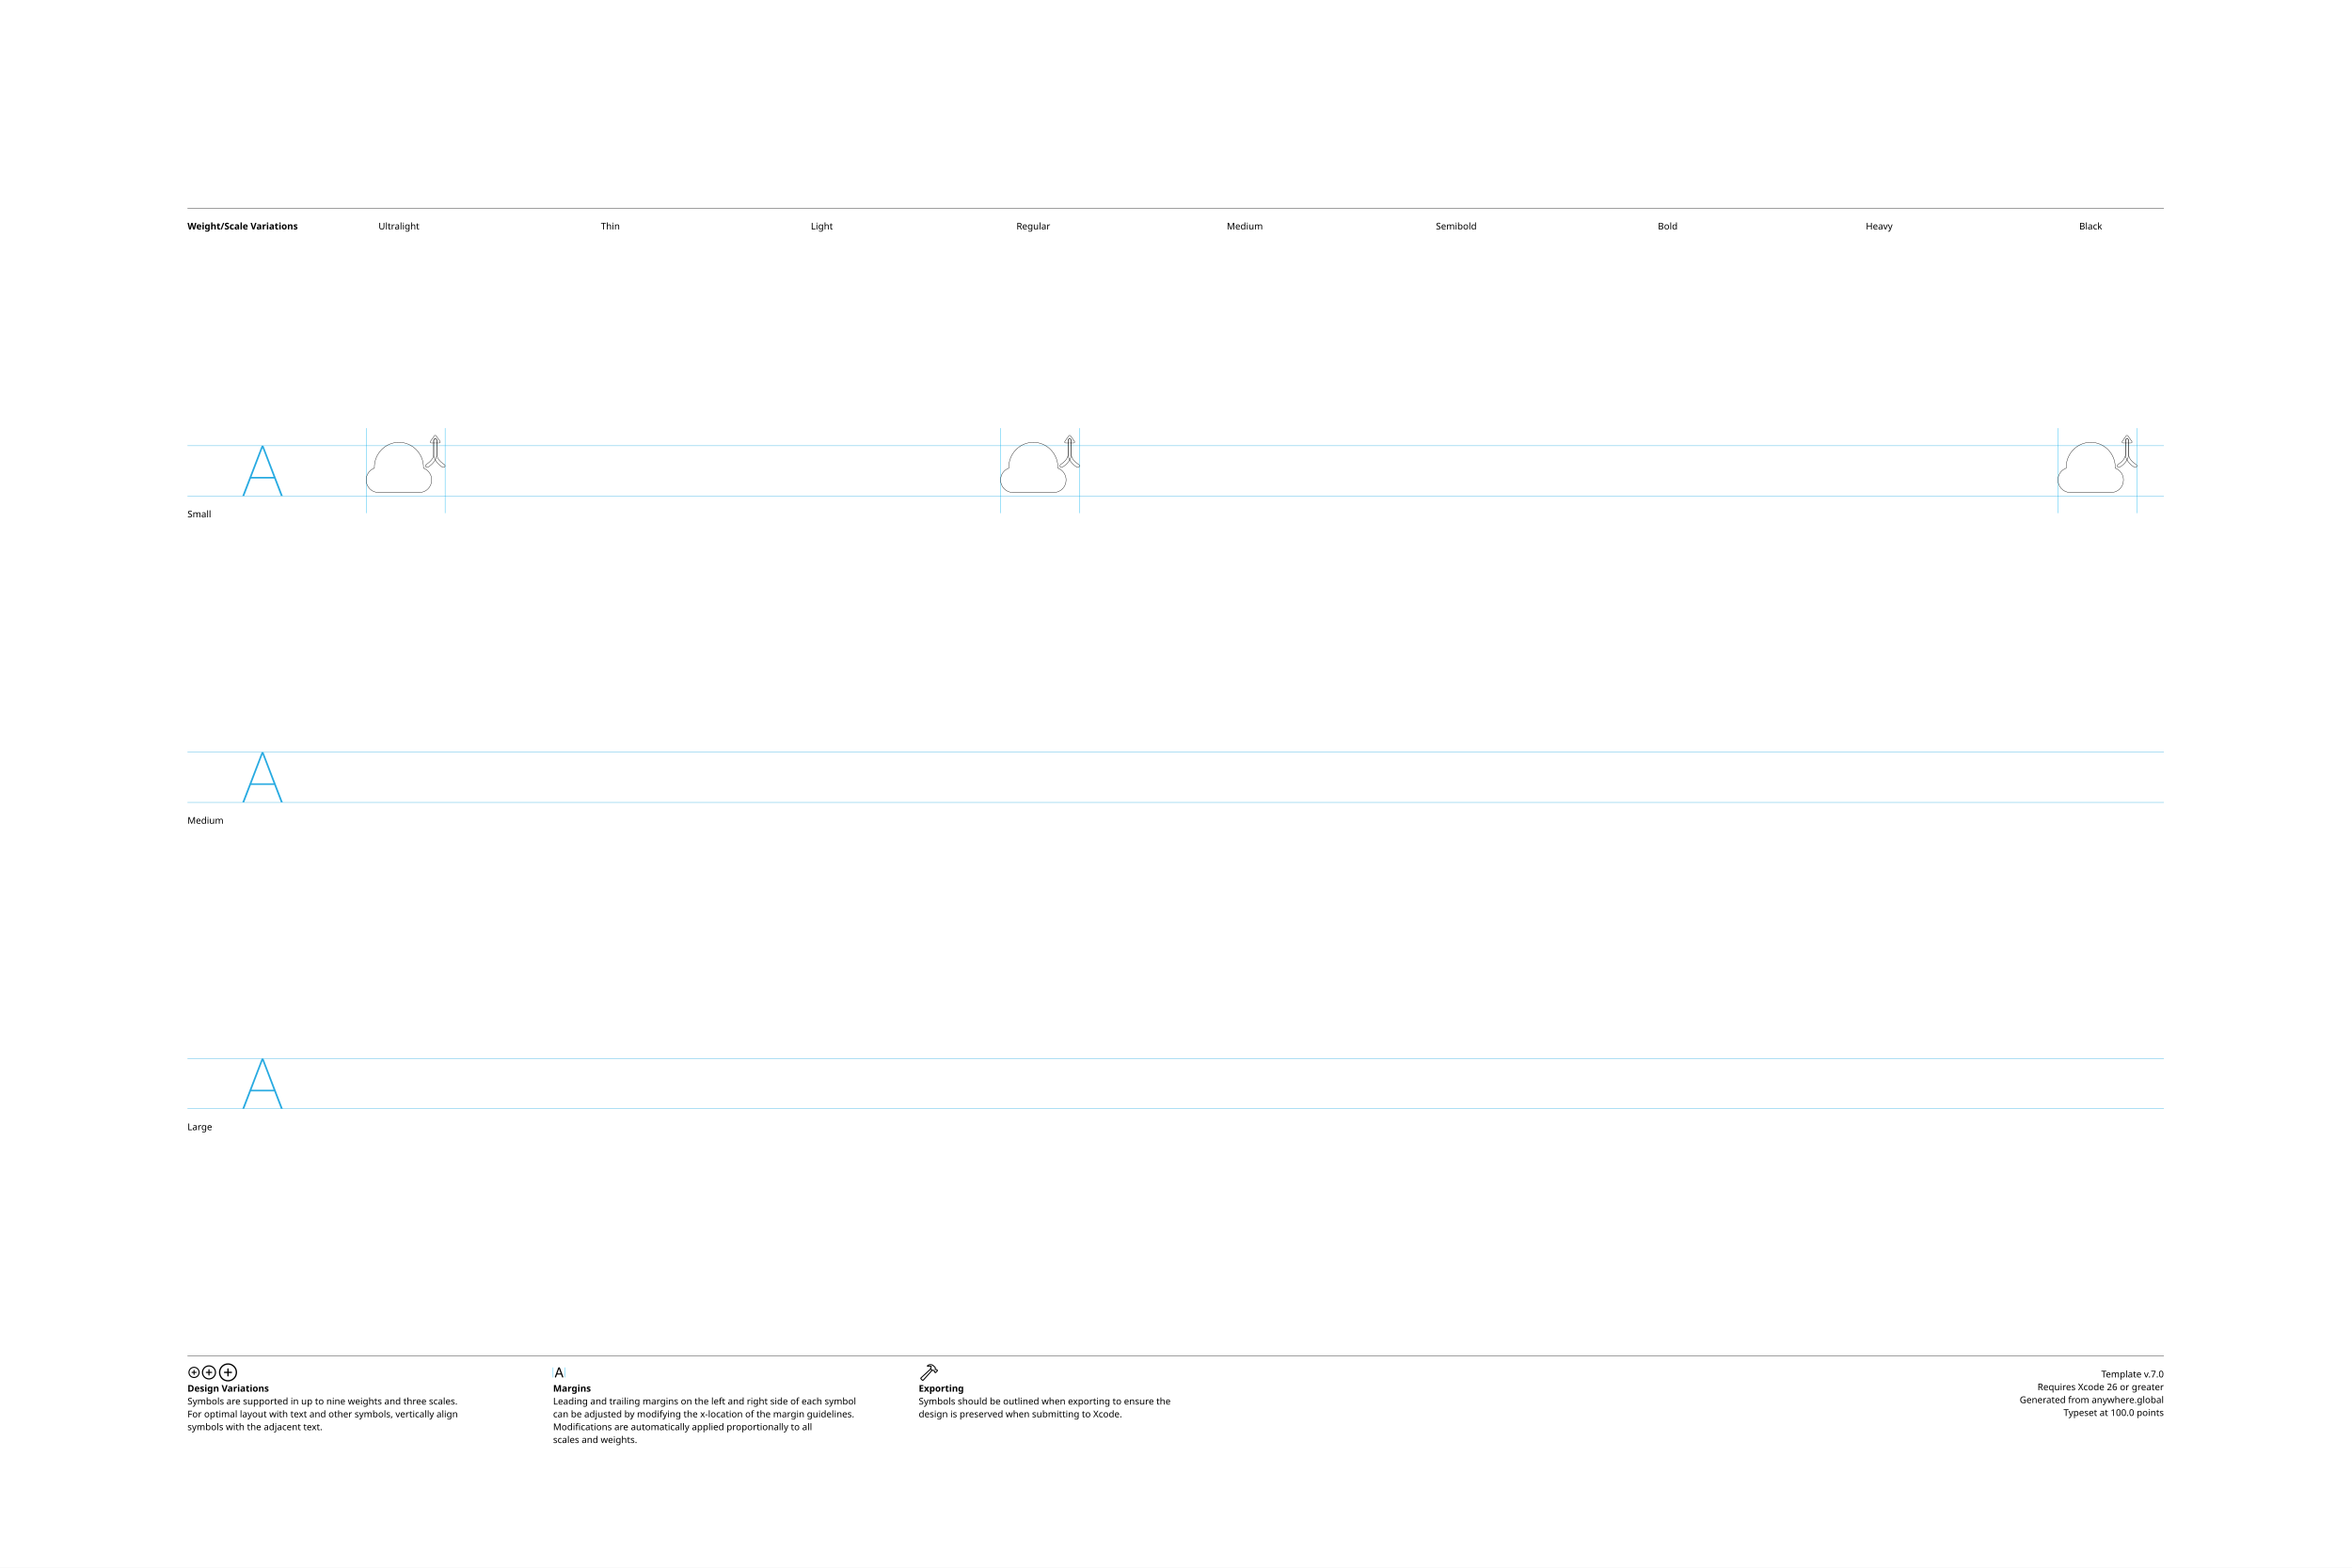
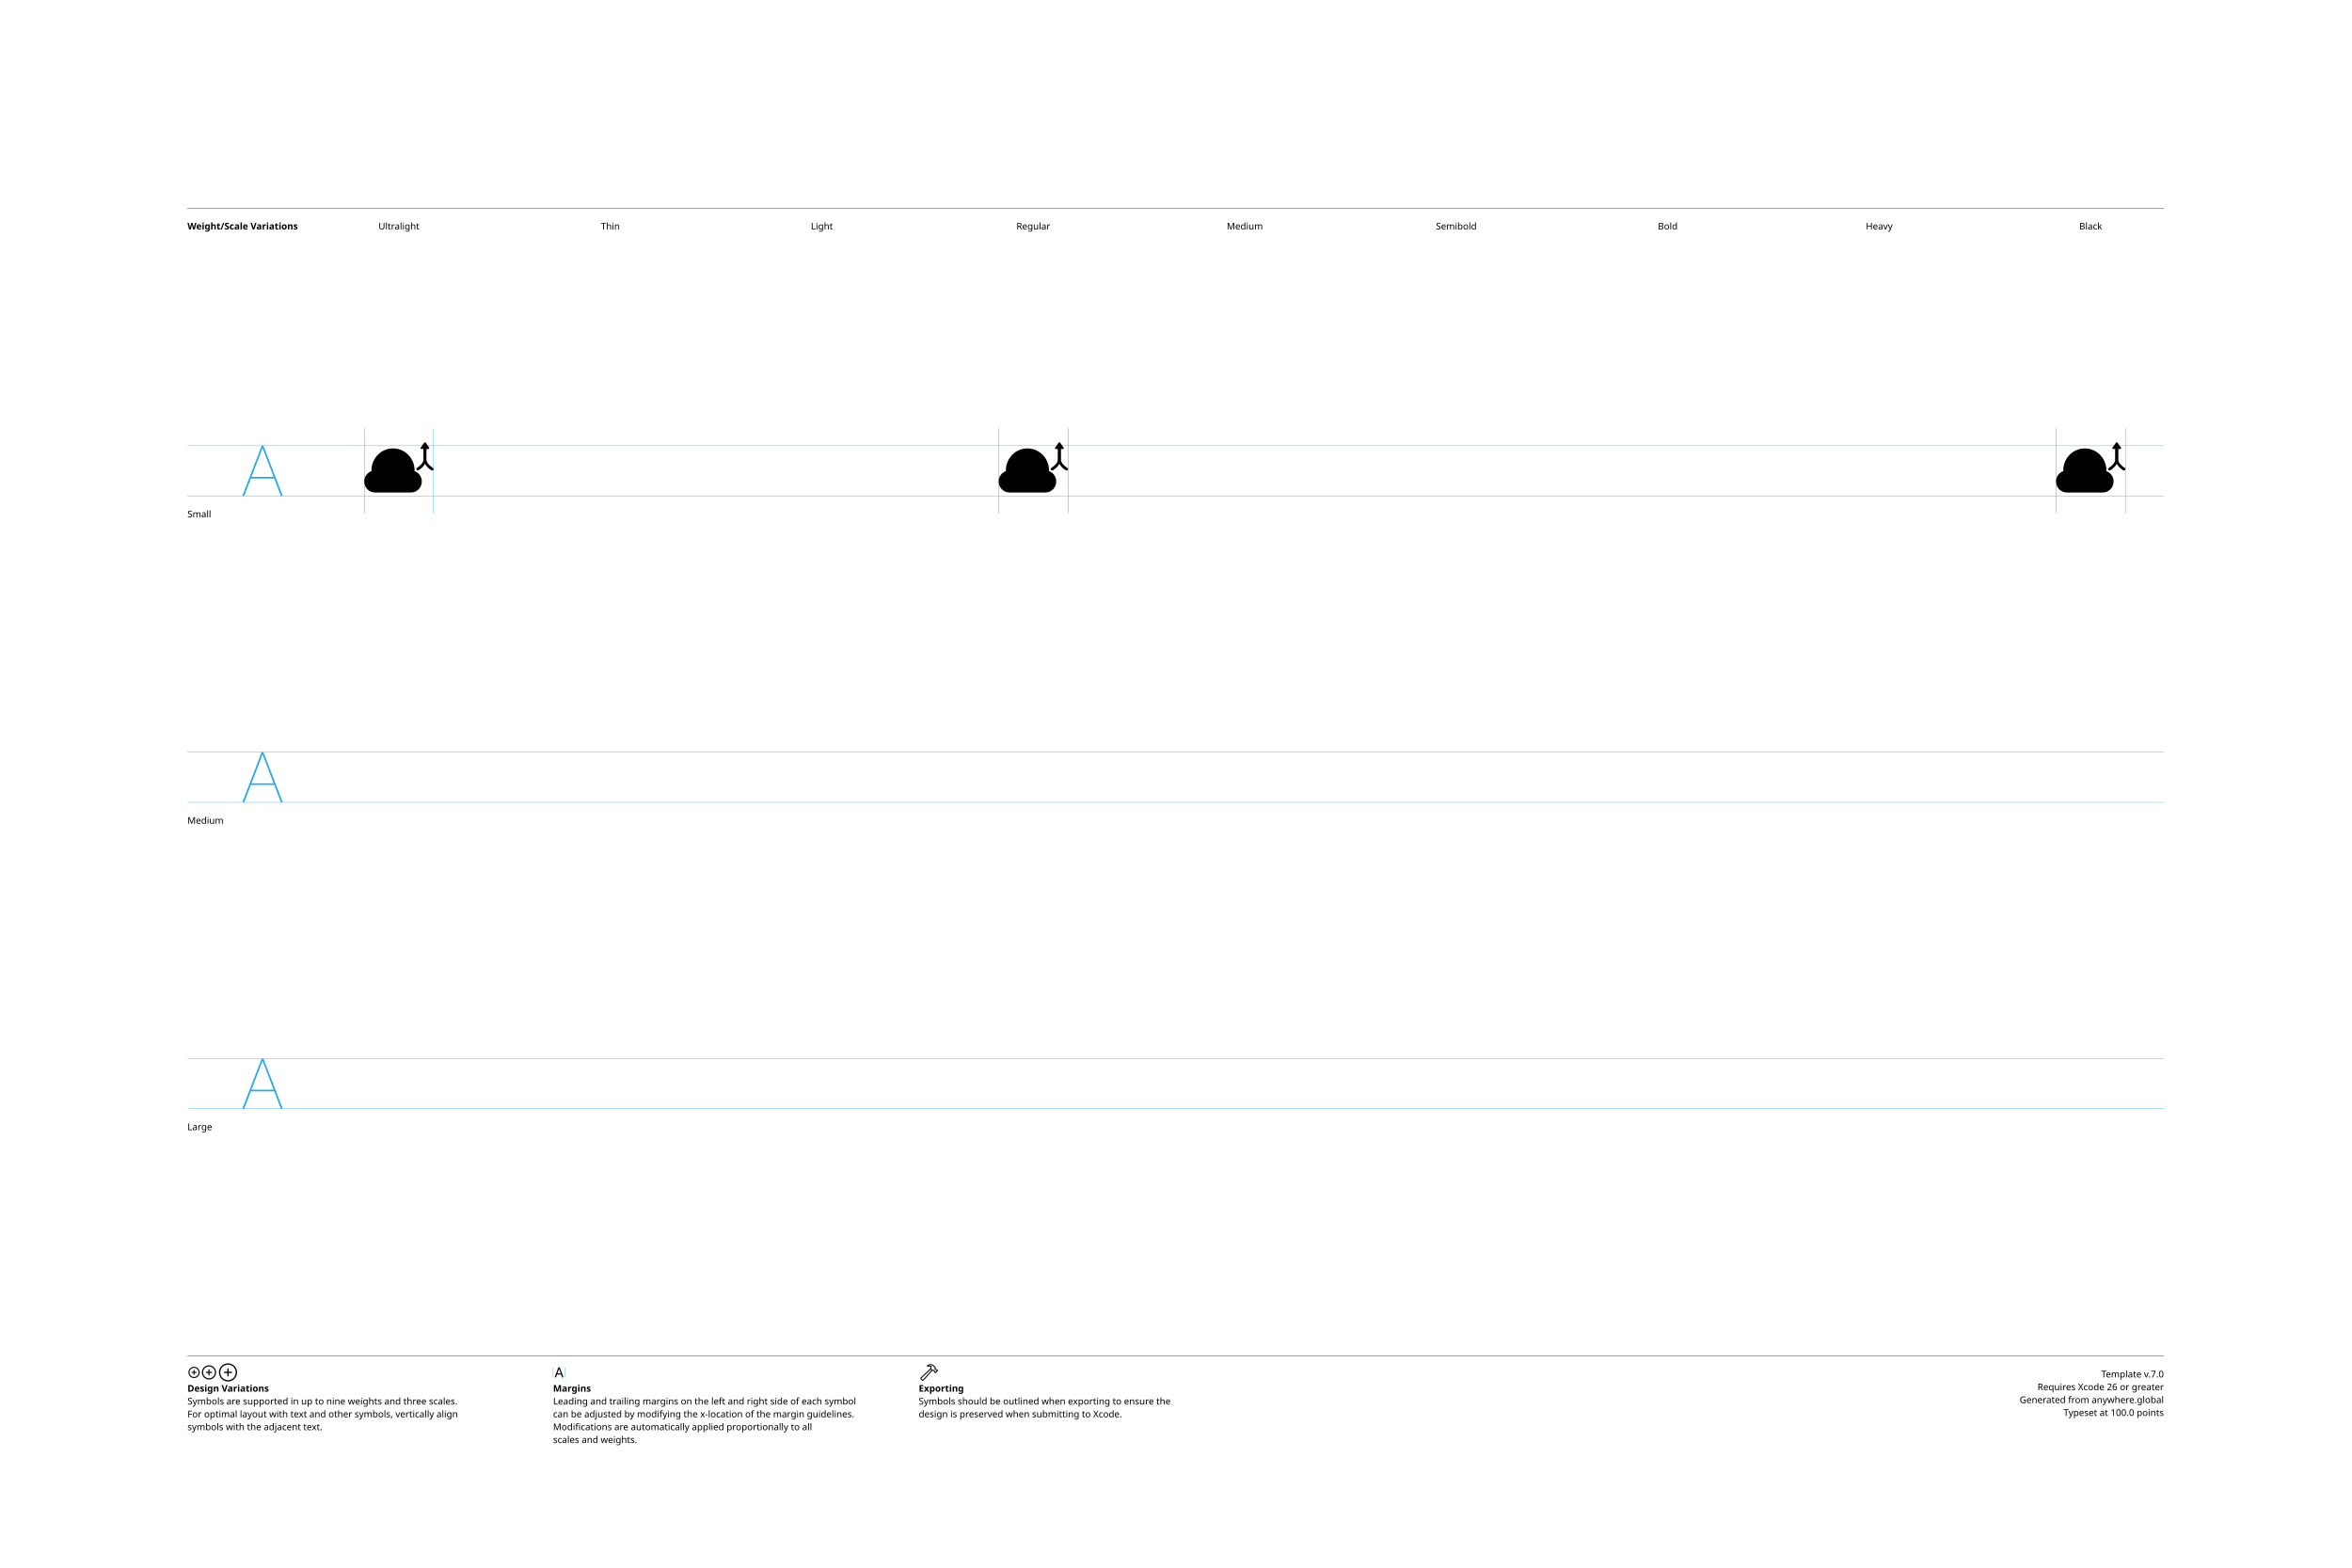
<svg xmlns="http://www.w3.org/2000/svg" version="1.1" viewBox="0 0 3300 2200">
  <style>.SFSymbolsPreviewWireframe {fill:none;opacity:1.0;stroke:black;stroke-width:0.5}
</style>
  <g id="Notes">
    <rect height="2200" id="artboard" style="fill:white;opacity:1" width="3300" x="0" y="0" />
    <line style="fill:none;stroke:black;opacity:1;stroke-width:0.5;" x1="263" x2="3036" y1="292" y2="292" />
    <text style="stroke:none;fill:black;font-family:sans-serif;font-size:13;font-weight:bold;" transform="matrix(1 0 0 1 263 322)">Weight/Scale Variations</text>
    <text style="stroke:none;fill:black;font-family:sans-serif;font-size:13;text-anchor:middle;" transform="matrix(1 0 0 1 559.711 322)">Ultralight</text>
    <text style="stroke:none;fill:black;font-family:sans-serif;font-size:13;text-anchor:middle;" transform="matrix(1 0 0 1 856.422 322)">Thin</text>
    <text style="stroke:none;fill:black;font-family:sans-serif;font-size:13;text-anchor:middle;" transform="matrix(1 0 0 1 1153.13 322)">Light</text>
    <text style="stroke:none;fill:black;font-family:sans-serif;font-size:13;text-anchor:middle;" transform="matrix(1 0 0 1 1449.84 322)">Regular</text>
    <text style="stroke:none;fill:black;font-family:sans-serif;font-size:13;text-anchor:middle;" transform="matrix(1 0 0 1 1746.56 322)">Medium</text>
    <text style="stroke:none;fill:black;font-family:sans-serif;font-size:13;text-anchor:middle;" transform="matrix(1 0 0 1 2043.27 322)">Semibold</text>
    <text style="stroke:none;fill:black;font-family:sans-serif;font-size:13;text-anchor:middle;" transform="matrix(1 0 0 1 2339.98 322)">Bold</text>
    <text style="stroke:none;fill:black;font-family:sans-serif;font-size:13;text-anchor:middle;" transform="matrix(1 0 0 1 2636.69 322)">Heavy</text>
    <text style="stroke:none;fill:black;font-family:sans-serif;font-size:13;text-anchor:middle;" transform="matrix(1 0 0 1 2933.4 322)">Black</text>
    <line style="fill:none;stroke:black;opacity:1;stroke-width:0.5;" x1="263" x2="3036" y1="1903" y2="1903" />
    <g transform="matrix(0.2 0 0 0.2 263 1933)">
      <path d="m46.24 4.15c21.777 0 39.453-17.627 39.453-39.404s-17.676-39.404-39.453-39.404c-21.729 0-39.404 17.627-39.404 39.404s17.676 39.404 39.404 39.404Zm0-7.422c-17.676 0-31.934-14.307-31.934-31.982s14.258-31.982 31.934-31.982 31.982 14.307 31.982 31.982-14.307 31.982-31.982 31.982Zm3.613-17.773v-28.467c0-2.246-1.465-3.76-3.711-3.76-2.148 0-3.613 1.514-3.613 3.76v28.467c0 2.197 1.465 3.711 3.613 3.711 2.246 0 3.711-1.514 3.711-3.711Zm-17.822-10.596h28.418c2.197 0 3.711-1.465 3.711-3.613 0-2.197-1.514-3.711-3.711-3.711h-28.418c-2.246 0-3.76 1.514-3.76 3.711 0 2.148 1.514 3.613 3.76 3.613Z" />
    </g>
    <g transform="matrix(0.2 0 0 0.2 281.506 1933)">
      <path d="m58.545 14.551c27.49 0 49.805-22.314 49.805-49.805s-22.314-49.805-49.805-49.805-49.805 22.314-49.805 49.805 22.314 49.805 49.805 49.805Zm0-8.301c-22.949 0-41.504-18.555-41.504-41.504s18.555-41.504 41.504-41.504 41.504 18.555 41.504 41.504-18.555 41.504-41.504 41.504Zm4.053-23.096v-36.914c0-2.49-1.709-4.199-4.15-4.199-2.393 0-4.053 1.709-4.053 4.199v36.914c0 2.441 1.66 4.15 4.053 4.15 2.441 0 4.15-1.66 4.15-4.15Zm-22.559-14.404h36.963c2.441 0 4.15-1.611 4.15-4.004 0-2.441-1.709-4.15-4.15-4.15h-36.963c-2.49 0-4.15 1.709-4.15 4.15 0 2.393 1.66 4.004 4.15 4.004Z" />
    </g>
    <g transform="matrix(0.2 0 0 0.2 304.924 1933)">
      <path d="m74.853 28.32c35.107 0 63.623-28.467 63.623-63.574s-28.516-63.623-63.623-63.623-63.574 28.516-63.574 63.623 28.467 63.574 63.574 63.574Zm0-9.082c-30.127 0-54.492-24.365-54.492-54.492s24.365-54.492 54.492-54.492 54.492 24.365 54.492 54.492-24.365 54.492-54.492 54.492Zm4.443-30.322v-48.486c0-2.734-1.855-4.639-4.541-4.639-2.588 0-4.443 1.904-4.443 4.639v48.486c0 2.686 1.855 4.59 4.443 4.59 2.686 0 4.541-1.855 4.541-4.59Zm-28.711-19.775h48.486c2.686 0 4.59-1.807 4.59-4.395 0-2.734-1.855-4.59-4.59-4.59h-48.486c-2.734 0-4.59 1.855-4.59 4.59 0 2.588 1.855 4.395 4.59 4.395Z" />
    </g>
    <text style="stroke:none;fill:black;font-family:sans-serif;font-size:13;font-weight:bold;" transform="matrix(1 0 0 1 263 1953)">Design Variations</text>
    <text style="stroke:none;fill:black;font-family:sans-serif;font-size:13;" transform="matrix(1 0 0 1 263 1971)">Symbols are supported in up to nine weights and three scales.</text>
    <text style="stroke:none;fill:black;font-family:sans-serif;font-size:13;" transform="matrix(1 0 0 1 263 1989)">For optimal layout with text and other symbols, vertically align</text>
    <text style="stroke:none;fill:black;font-family:sans-serif;font-size:13;" transform="matrix(1 0 0 1 263 2007)">symbols with the adjacent text.</text>
    <line style="fill:none;stroke:#00AEEF;stroke-width:0.5;opacity:1.0;" x1="776" x2="776" y1="1919" y2="1933" />
    <g transform="matrix(0.2 0 0 0.2 776 1933)">
      <path d="m16.553 0.781c2.588 0 3.857-0.977 4.785-3.711l20.557-57.52h0.244l20.605 57.52c0.928 2.734 2.197 3.711 4.736 3.711 2.588 0 4.248-1.562 4.248-4.004 0-0.83-0.146-1.611-0.537-2.637l-22.9-60.986c-1.123-2.979-3.125-4.492-6.25-4.492-3.027 0-5.078 1.465-6.152 4.443l-22.9 61.084c-0.391 1.025-0.537 1.807-0.537 2.637 0 2.441 1.562 3.955 4.102 3.955Zm10.205-20.947h30.664c2.002 0 3.662-1.66 3.662-3.662 0-2.051-1.66-3.662-3.662-3.662h-30.664c-2.002 0-3.662 1.611-3.662 3.662 0 2.002 1.66 3.662 3.662 3.662Z" />
    </g>
    <line style="fill:none;stroke:#00AEEF;stroke-width:0.5;opacity:1.0;" x1="792.836" x2="792.836" y1="1919" y2="1933" />
    <text style="stroke:none;fill:black;font-family:sans-serif;font-size:13;font-weight:bold;" transform="matrix(1 0 0 1 776 1953)">Margins</text>
    <text style="stroke:none;fill:black;font-family:sans-serif;font-size:13;" transform="matrix(1 0 0 1 776 1971)">Leading and trailing margins on the left and right side of each symbol</text>
    <text style="stroke:none;fill:black;font-family:sans-serif;font-size:13;" transform="matrix(1 0 0 1 776 1989)">can be adjusted by modifying the x-location of the margin guidelines.</text>
    <text style="stroke:none;fill:black;font-family:sans-serif;font-size:13;" transform="matrix(1 0 0 1 776 2007)">Modifications are automatically applied proportionally to all</text>
    <text style="stroke:none;fill:black;font-family:sans-serif;font-size:13;" transform="matrix(1 0 0 1 776 2025)">scales and weights.</text>
    <g transform="matrix(0.2 0 0 0.2 1289 1933)">
      <path d="m14.209 13.135 7.861 7.861c4.297 4.395 9.326 4.102 13.867-1.025l60.693-68.213-4.883-4.883-60.254 67.676c-1.807 1.953-3.467 2.441-5.811 0.098l-5.176-5.127c-2.295-2.295-1.807-3.955 0.195-5.811l67.481-62.158-4.883-4.834-68.066 62.598c-4.98 4.59-5.322 9.473-1.025 13.818Zm44.873-97.461c-2.051 2.002-2.246 4.883-1.074 6.787 1.123 1.807 3.467 3.027 6.592 2.246 5.859-1.66 12.598-2.393 18.896 0.928l-2.686 7.129c-1.611 4.004-0.732 6.885 1.709 9.424l10.254 10.303c2.344 2.393 4.541 2.441 7.08 1.953l4.443-0.732 2.588 2.539-0.195 2.246c-0.098 2.295 0.537 4.297 2.783 6.494l3.369 3.32c2.295 2.295 5.518 2.49 7.812 0.195l12.988-13.037c2.295-2.344 2.148-5.371-0.195-7.666l-3.418-3.418c-2.197-2.197-4.053-3.027-6.348-2.881l-2.344 0.244-2.441-2.441 1.025-4.688c0.635-2.734-0.244-4.98-2.881-7.617l-11.279-11.182c-12.94-12.842-35.596-11.035-46.68-0.146Zm7.08 2.051c8.789-6.396 25.977-5.664 33.691 1.953l12.305 12.207c1.025 1.025 1.221 1.807 0.928 3.32l-1.465 6.641 6.738 6.689 4.395-0.244c1.123-0.049 1.514 0.049 2.344 0.879l2.539 2.49-10.84 10.84-2.49-2.49c-0.83-0.879-0.977-1.221-0.928-2.393l0.293-4.346-6.689-6.738-6.836 1.172c-1.416 0.293-2.051 0.195-3.174-0.879l-8.936-8.887c-1.074-1.025-1.172-1.709-0.488-3.369l4.59-11.475c-6.104-6.348-17.041-7.52-25.586-4.59-0.684 0.244-0.928-0.391-0.391-0.781Z" />
    </g>
    <text style="stroke:none;fill:black;font-family:sans-serif;font-size:13;font-weight:bold;" transform="matrix(1 0 0 1 1289 1953)">Exporting</text>
    <text style="stroke:none;fill:black;font-family:sans-serif;font-size:13;" transform="matrix(1 0 0 1 1289 1971)">Symbols should be outlined when exporting to ensure the</text>
    <text style="stroke:none;fill:black;font-family:sans-serif;font-size:13;" transform="matrix(1 0 0 1 1289 1989)">design is preserved when submitting to Xcode.</text>
    <text id="template-version" style="stroke:none;fill:black;font-family:sans-serif;font-size:13;text-anchor:end;" transform="matrix(1 0 0 1 3036 1933)">Template v.7.0</text>
    <text style="stroke:none;fill:black;font-family:sans-serif;font-size:13;text-anchor:end;" transform="matrix(1 0 0 1 3036 1951)">Requires Xcode 26 or greater</text>
    <text id="descriptive-name" style="stroke:none;fill:black;font-family:sans-serif;font-size:13;text-anchor:end;" transform="matrix(1 0 0 1 3036 1969)">Generated from anywhere.global</text>
    <text style="stroke:none;fill:black;font-family:sans-serif;font-size:13;text-anchor:end;" transform="matrix(1 0 0 1 3036 1987)">Typeset at 100.0 points</text>
    <text style="stroke:none;fill:black;font-family:sans-serif;font-size:13;" transform="matrix(1 0 0 1 263 726)">Small</text>
    <text style="stroke:none;fill:black;font-family:sans-serif;font-size:13;" transform="matrix(1 0 0 1 263 1156)">Medium</text>
    <text style="stroke:none;fill:black;font-family:sans-serif;font-size:13;" transform="matrix(1 0 0 1 263 1586)">Large</text>
  </g>
  <g id="Guides">
    <g id="H-reference" style="fill:#27AAE1;stroke:none;" transform="matrix(1 0 0 1 339 696)">
      <path d="M0.994 0L3.638 0L29.328-67.132L30.03-67.132L30.03-70.459L28.123-70.459ZM11.688-24.48L46.981-24.48L46.231-26.729L12.438-26.729ZM55.12 0L57.764 0L30.638-70.459L29.433-70.459L29.433-67.132Z" />
    </g>
    <line id="Baseline-S" style="fill:none;stroke:#27AAE1;opacity:1;stroke-width:0.5;" x1="263" x2="3036" y1="696" y2="696" />
    <line id="Capline-S" style="fill:none;stroke:#27AAE1;opacity:1;stroke-width:0.5;" x1="263" x2="3036" y1="625.541" y2="625.541" />
    <g id="H-reference" style="fill:#27AAE1;stroke:none;" transform="matrix(1 0 0 1 339 1126)">
      <path d="M0.994 0L3.638 0L29.328-67.132L30.03-67.132L30.03-70.459L28.123-70.459ZM11.688-24.48L46.981-24.48L46.231-26.729L12.438-26.729ZM55.12 0L57.764 0L30.638-70.459L29.433-70.459L29.433-67.132Z" />
    </g>
    <line id="Baseline-M" style="fill:none;stroke:#27AAE1;opacity:1;stroke-width:0.5;" x1="263" x2="3036" y1="1126" y2="1126" />
    <line id="Capline-M" style="fill:none;stroke:#27AAE1;opacity:1;stroke-width:0.5;" x1="263" x2="3036" y1="1055.54" y2="1055.54" />
    <g id="H-reference" style="fill:#27AAE1;stroke:none;" transform="matrix(1 0 0 1 339 1556)">
      <path d="M0.994 0L3.638 0L29.328-67.132L30.03-67.132L30.03-70.459L28.123-70.459ZM11.688-24.48L46.981-24.48L46.231-26.729L12.438-26.729ZM55.12 0L57.764 0L30.638-70.459L29.433-70.459L29.433-67.132Z" />
    </g>
    <line id="Baseline-L" style="fill:none;stroke:#27AAE1;opacity:1;stroke-width:0.5;" x1="263" x2="3036" y1="1556" y2="1556" />
    <line id="Capline-L" style="fill:none;stroke:#27AAE1;opacity:1;stroke-width:0.5;" x1="263" x2="3036" y1="1485.54" y2="1485.54" />
-     <line id="right-margin-Black-S" style="fill:none;stroke:#00AEEF;stroke-width:0.5;opacity:1.0;" x1="2998.203" x2="2998.203" y1="600.785" y2="720.121" />
-     <line id="left-margin-Black-S" style="fill:none;stroke:#00AEEF;stroke-width:0.5;opacity:1.0;" x1="2887.448" x2="2887.448" y1="600.785" y2="720.121" />
-     <line id="right-margin-Regular-S" style="fill:none;stroke:#00AEEF;stroke-width:0.5;opacity:1.0;" x1="1514.643" x2="1514.643" y1="600.785" y2="720.121" />
-     <line id="left-margin-Regular-S" style="fill:none;stroke:#00AEEF;stroke-width:0.5;opacity:1.0;" x1="1403.888" x2="1403.888" y1="600.785" y2="720.121" />
-     <line id="right-margin-Ultralight-S" style="fill:none;stroke:#00AEEF;stroke-width:0.5;opacity:1.0;" x1="624.509" x2="624.509" y1="600.785" y2="720.121" />
-     <line id="left-margin-Ultralight-S" style="fill:none;stroke:#00AEEF;stroke-width:0.5;opacity:1.0;" x1="513.754" x2="513.754" y1="600.785" y2="720.121" />
+     <line id="right-margin-Black-S" style="fill:none;stroke:#FF3B30;stroke-width:0.5;opacity:1.0;" x1="2982.07" x2="2982.07" y1="600.785" y2="720.121" />
+     <line id="left-margin-Black-S" style="fill:none;stroke:#FF3B30;stroke-width:0.5;opacity:1.0;" x1="2884.74" x2="2884.74" y1="600.785" y2="720.121" />
+     <line id="right-margin-Regular-S" style="fill:none;stroke:#FF3B30;stroke-width:0.5;opacity:1.0;" x1="1498.51" x2="1498.51" y1="600.785" y2="720.121" />
+     <line id="left-margin-Regular-S" style="fill:none;stroke:#FF3B30;stroke-width:0.5;opacity:1.0;" x1="1401.18" x2="1401.18" y1="600.785" y2="720.121" />
+     <line id="right-margin-Ultralight-S" style="fill:none;stroke:#00AEEF;stroke-width:0.5;opacity:1.0;" x1="608.375" x2="608.375" y1="600.785" y2="720.121" />
+     <line id="left-margin-Ultralight-S" style="fill:none;stroke:#FF3B30;stroke-width:0.5;opacity:1.0;" x1="511.047" x2="511.047" y1="600.785" y2="720.121" />
  </g>
  <g id="Symbols">
-     <g id="Black-S" transform="matrix(1 0 0 1 2887.39 691.2)">
-       <path class="SFSymbolsPreviewWireframe" d="M 91.742 -69.518 H 102.213 C 103.996 -69.518 104.457 -70.755 103.507 -72.078 L 98.388 -79.385 C 97.611 -80.507 96.402 -80.535 95.597 -79.385 L 90.477 -72.107 C 89.499 -70.755 89.93 -69.518 91.742 -69.518 Z" />
-       <path class="SFSymbolsPreviewWireframe" d="M 108.57 -35.259 C 109.865 -35.259 110.813 -36.265 110.813 -37.387 C 110.813 -38.106 110.44 -38.883 109.52 -39.487 L 108.484 -40.206 C 104.86 -42.623 99.192 -47.541 99.192 -53.669 V -73.2 C 99.192 -74.466 98.215 -75.444 96.978 -75.444 C 95.77 -75.444 94.792 -74.466 94.792 -73.2 V -53.669 C 94.792 -46.477 100.545 -39.976 105.924 -36.409 L 106.787 -35.834 C 107.42 -35.431 108.024 -35.259 108.57 -35.259 Z" />
-       <path class="SFSymbolsPreviewWireframe" d="M 85.414 -35.259 C 85.961 -35.259 86.536 -35.431 87.169 -35.834 L 88.032 -36.409 C 93.44 -39.976 99.192 -46.477 99.192 -53.669 V -73.2 C 99.192 -74.466 98.215 -75.444 96.978 -75.444 C 95.77 -75.444 94.792 -74.466 94.792 -73.2 V -53.669 C 94.792 -47.541 89.125 -42.623 85.5 -40.206 L 84.436 -39.487 C 83.544 -38.883 83.17 -38.106 83.17 -37.387 C 83.17 -36.265 84.12 -35.259 85.414 -35.259 Z" />
-       <path class="SFSymbolsPreviewWireframe" fill-rule="evenodd" d="M 80.392 -34.216 C 80.402 -34.571 80.481 -34.91 80.481 -35.264 C 80.481 -54.707 65.054 -70.459 46.014 -70.459 C 26.974 -70.459 11.547 -54.707 11.547 -35.264 C 11.547 -34.91 11.626 -34.571 11.636 -34.216 C 4.911 -31.815 0.058 -25.348 0.058 -17.667 C 0.058 -7.952 7.771 -0.07 17.292 -0.07 V -0.058 H 74.737 V -0.07 C 84.251 -0.07 91.97 -7.946 91.97 -17.667 C 91.97 -25.354 87.112 -31.815 80.392 -34.216 Z" />
+     <g id="Black-S" transform="matrix(0.859256 0 0 0.859256 2884.74 620.683)">
+       <path d="M93.767 10.962H104.475C106.299 10.962 106.77 9.697 105.799 8.344L100.563 0.872C99.768 -0.276 98.533 -0.305 97.709 0.872L92.472 8.315C91.472 9.697 91.913 10.962 93.767 10.962Z" />
+       <path d="M110.977 46C112.301 46 113.271 44.97 113.271 43.823C113.271 43.087 112.889 42.293 111.948 41.675L110.889 40.94C107.182 38.469 101.386 33.438 101.386 27.172V7.197C101.386 5.902 100.386 4.902 99.121 4.902C97.885 4.902 96.885 5.902 96.885 7.197V27.172C96.885 34.527 102.769 41.175 108.27 44.823L109.153 45.412C109.8 45.823 110.418 46 110.977 46Z" />
+       <path d="M87.295 46C87.854 46 88.442 45.823 89.089 45.412L89.972 44.823C95.502 41.175 101.386 34.527 101.386 27.172V7.197C101.386 5.902 100.386 4.902 99.121 4.902C97.885 4.902 96.885 5.902 96.885 7.197V27.172C96.885 33.438 91.09 38.469 87.383 40.94L86.294 41.675C85.382 42.293 85 43.087 85 43.823C85 44.97 85.971 46 87.295 46Z" />
+       <path fill-rule="evenodd" clip-rule="evenodd" d="M82.159 47.066C82.169 46.703 82.25 46.357 82.25 45.994C82.25 26.11 66.473 10 47 10C27.527 10 11.75 26.11 11.75 45.994C11.75 46.357 11.831 46.703 11.841 47.066C4.963 49.521 0 56.135 0 63.991C0 73.927 7.889 81.988 17.625 81.988V82H76.375V81.988C86.106 81.988 94 73.933 94 63.991C94 56.129 89.031 49.521 82.159 47.066Z" />
    </g>
-     <g id="Regular-S" transform="matrix(1 0 0 1 1403.83 691.2)">
-       <path class="SFSymbolsPreviewWireframe" d="M 91.742 -69.518 H 102.213 C 103.996 -69.518 104.457 -70.755 103.507 -72.078 L 98.388 -79.385 C 97.611 -80.507 96.402 -80.535 95.597 -79.385 L 90.477 -72.107 C 89.499 -70.755 89.93 -69.518 91.742 -69.518 Z" />
-       <path class="SFSymbolsPreviewWireframe" d="M 108.57 -35.259 C 109.865 -35.259 110.813 -36.265 110.813 -37.387 C 110.813 -38.106 110.44 -38.883 109.52 -39.487 L 108.484 -40.206 C 104.86 -42.623 99.192 -47.541 99.192 -53.669 V -73.2 C 99.192 -74.466 98.215 -75.444 96.978 -75.444 C 95.77 -75.444 94.792 -74.466 94.792 -73.2 V -53.669 C 94.792 -46.477 100.545 -39.976 105.924 -36.409 L 106.787 -35.834 C 107.42 -35.431 108.024 -35.259 108.57 -35.259 Z" />
-       <path class="SFSymbolsPreviewWireframe" d="M 85.414 -35.259 C 85.961 -35.259 86.536 -35.431 87.169 -35.834 L 88.032 -36.409 C 93.44 -39.976 99.192 -46.477 99.192 -53.669 V -73.2 C 99.192 -74.466 98.215 -75.444 96.978 -75.444 C 95.77 -75.444 94.792 -74.466 94.792 -73.2 V -53.669 C 94.792 -47.541 89.125 -42.623 85.5 -40.206 L 84.436 -39.487 C 83.544 -38.883 83.17 -38.106 83.17 -37.387 C 83.17 -36.265 84.12 -35.259 85.414 -35.259 Z" />
-       <path class="SFSymbolsPreviewWireframe" fill-rule="evenodd" d="M 80.392 -34.216 C 80.402 -34.571 80.481 -34.91 80.481 -35.264 C 80.481 -54.707 65.054 -70.459 46.014 -70.459 C 26.974 -70.459 11.547 -54.707 11.547 -35.264 C 11.547 -34.91 11.626 -34.571 11.636 -34.216 C 4.911 -31.815 0.058 -25.348 0.058 -17.667 C 0.058 -7.952 7.771 -0.07 17.292 -0.07 V -0.058 H 74.737 V -0.07 C 84.251 -0.07 91.97 -7.946 91.97 -17.667 C 91.97 -25.354 87.112 -31.815 80.392 -34.216 Z" />
+     <g id="Regular-S" transform="matrix(0.859256 0 0 0.859256 1401.18 620.683)">
+       <path d="M93.767 10.962H104.475C106.299 10.962 106.77 9.697 105.799 8.344L100.563 0.872C99.768 -0.276 98.533 -0.305 97.709 0.872L92.472 8.315C91.472 9.697 91.913 10.962 93.767 10.962Z" />
+       <path d="M110.977 46C112.301 46 113.271 44.97 113.271 43.823C113.271 43.087 112.889 42.293 111.948 41.675L110.889 40.94C107.182 38.469 101.386 33.438 101.386 27.172V7.197C101.386 5.902 100.386 4.902 99.121 4.902C97.885 4.902 96.885 5.902 96.885 7.197V27.172C96.885 34.527 102.769 41.175 108.27 44.823L109.153 45.412C109.8 45.823 110.418 46 110.977 46Z" />
+       <path d="M87.295 46C87.854 46 88.442 45.823 89.089 45.412L89.972 44.823C95.502 41.175 101.386 34.527 101.386 27.172V7.197C101.386 5.902 100.386 4.902 99.121 4.902C97.885 4.902 96.885 5.902 96.885 7.197V27.172C96.885 33.438 91.09 38.469 87.383 40.94L86.294 41.675C85.382 42.293 85 43.087 85 43.823C85 44.97 85.971 46 87.295 46Z" />
+       <path fill-rule="evenodd" clip-rule="evenodd" d="M82.159 47.066C82.169 46.703 82.25 46.357 82.25 45.994C82.25 26.11 66.473 10 47 10C27.527 10 11.75 26.11 11.75 45.994C11.75 46.357 11.831 46.703 11.841 47.066C4.963 49.521 0 56.135 0 63.991C0 73.927 7.889 81.988 17.625 81.988V82H76.375V81.988C86.106 81.988 94 73.933 94 63.991C94 56.129 89.031 49.521 82.159 47.066Z" />
    </g>
-     <g id="Ultralight-S" transform="matrix(1 0 0 1 513.696 691.2)">
-       <path class="SFSymbolsPreviewWireframe" d="M 91.742 -69.518 H 102.213 C 103.996 -69.518 104.457 -70.755 103.507 -72.078 L 98.388 -79.385 C 97.611 -80.507 96.402 -80.535 95.597 -79.385 L 90.477 -72.107 C 89.499 -70.755 89.93 -69.518 91.742 -69.518 Z" />
-       <path class="SFSymbolsPreviewWireframe" d="M 108.57 -35.259 C 109.865 -35.259 110.813 -36.265 110.813 -37.387 C 110.813 -38.106 110.44 -38.883 109.52 -39.487 L 108.484 -40.206 C 104.86 -42.623 99.192 -47.541 99.192 -53.669 V -73.2 C 99.192 -74.466 98.215 -75.444 96.978 -75.444 C 95.77 -75.444 94.792 -74.466 94.792 -73.2 V -53.669 C 94.792 -46.477 100.545 -39.976 105.924 -36.409 L 106.787 -35.834 C 107.42 -35.431 108.024 -35.259 108.57 -35.259 Z" />
-       <path class="SFSymbolsPreviewWireframe" d="M 85.414 -35.259 C 85.961 -35.259 86.536 -35.431 87.169 -35.834 L 88.032 -36.409 C 93.44 -39.976 99.192 -46.477 99.192 -53.669 V -73.2 C 99.192 -74.466 98.215 -75.444 96.978 -75.444 C 95.77 -75.444 94.792 -74.466 94.792 -73.2 V -53.669 C 94.792 -47.541 89.125 -42.623 85.5 -40.206 L 84.436 -39.487 C 83.544 -38.883 83.17 -38.106 83.17 -37.387 C 83.17 -36.265 84.12 -35.259 85.414 -35.259 Z" />
-       <path class="SFSymbolsPreviewWireframe" fill-rule="evenodd" d="M 80.392 -34.216 C 80.402 -34.571 80.481 -34.91 80.481 -35.264 C 80.481 -54.707 65.054 -70.459 46.014 -70.459 C 26.974 -70.459 11.547 -54.707 11.547 -35.264 C 11.547 -34.91 11.626 -34.571 11.636 -34.216 C 4.911 -31.815 0.058 -25.348 0.058 -17.667 C 0.058 -7.952 7.771 -0.07 17.292 -0.07 V -0.058 H 74.737 V -0.07 C 84.251 -0.07 91.97 -7.946 91.97 -17.667 C 91.97 -25.354 87.112 -31.815 80.392 -34.216 Z" />
+     <g id="Ultralight-S" transform="matrix(0.859256 0 0 0.859256 511.047 620.683)">
+       <path d="M93.767 10.962H104.475C106.299 10.962 106.77 9.697 105.799 8.344L100.563 0.872C99.768 -0.276 98.533 -0.305 97.709 0.872L92.472 8.315C91.472 9.697 91.913 10.962 93.767 10.962Z" />
+       <path d="M110.977 46C112.301 46 113.271 44.97 113.271 43.823C113.271 43.087 112.889 42.293 111.948 41.675L110.889 40.94C107.182 38.469 101.386 33.438 101.386 27.172V7.197C101.386 5.902 100.386 4.902 99.121 4.902C97.885 4.902 96.885 5.902 96.885 7.197V27.172C96.885 34.527 102.769 41.175 108.27 44.823L109.153 45.412C109.8 45.823 110.418 46 110.977 46Z" />
+       <path d="M87.295 46C87.854 46 88.442 45.823 89.089 45.412L89.972 44.823C95.502 41.175 101.386 34.527 101.386 27.172V7.197C101.386 5.902 100.386 4.902 99.121 4.902C97.885 4.902 96.885 5.902 96.885 7.197V27.172C96.885 33.438 91.09 38.469 87.383 40.94L86.294 41.675C85.382 42.293 85 43.087 85 43.823C85 44.97 85.971 46 87.295 46Z" />
+       <path fill-rule="evenodd" clip-rule="evenodd" d="M82.159 47.066C82.169 46.703 82.25 46.357 82.25 45.994C82.25 26.11 66.473 10 47 10C27.527 10 11.75 26.11 11.75 45.994C11.75 46.357 11.831 46.703 11.841 47.066C4.963 49.521 0 56.135 0 63.991C0 73.927 7.889 81.988 17.625 81.988V82H76.375V81.988C86.106 81.988 94 73.933 94 63.991C94 56.129 89.031 49.521 82.159 47.066Z" />
    </g>
  </g>
</svg>
